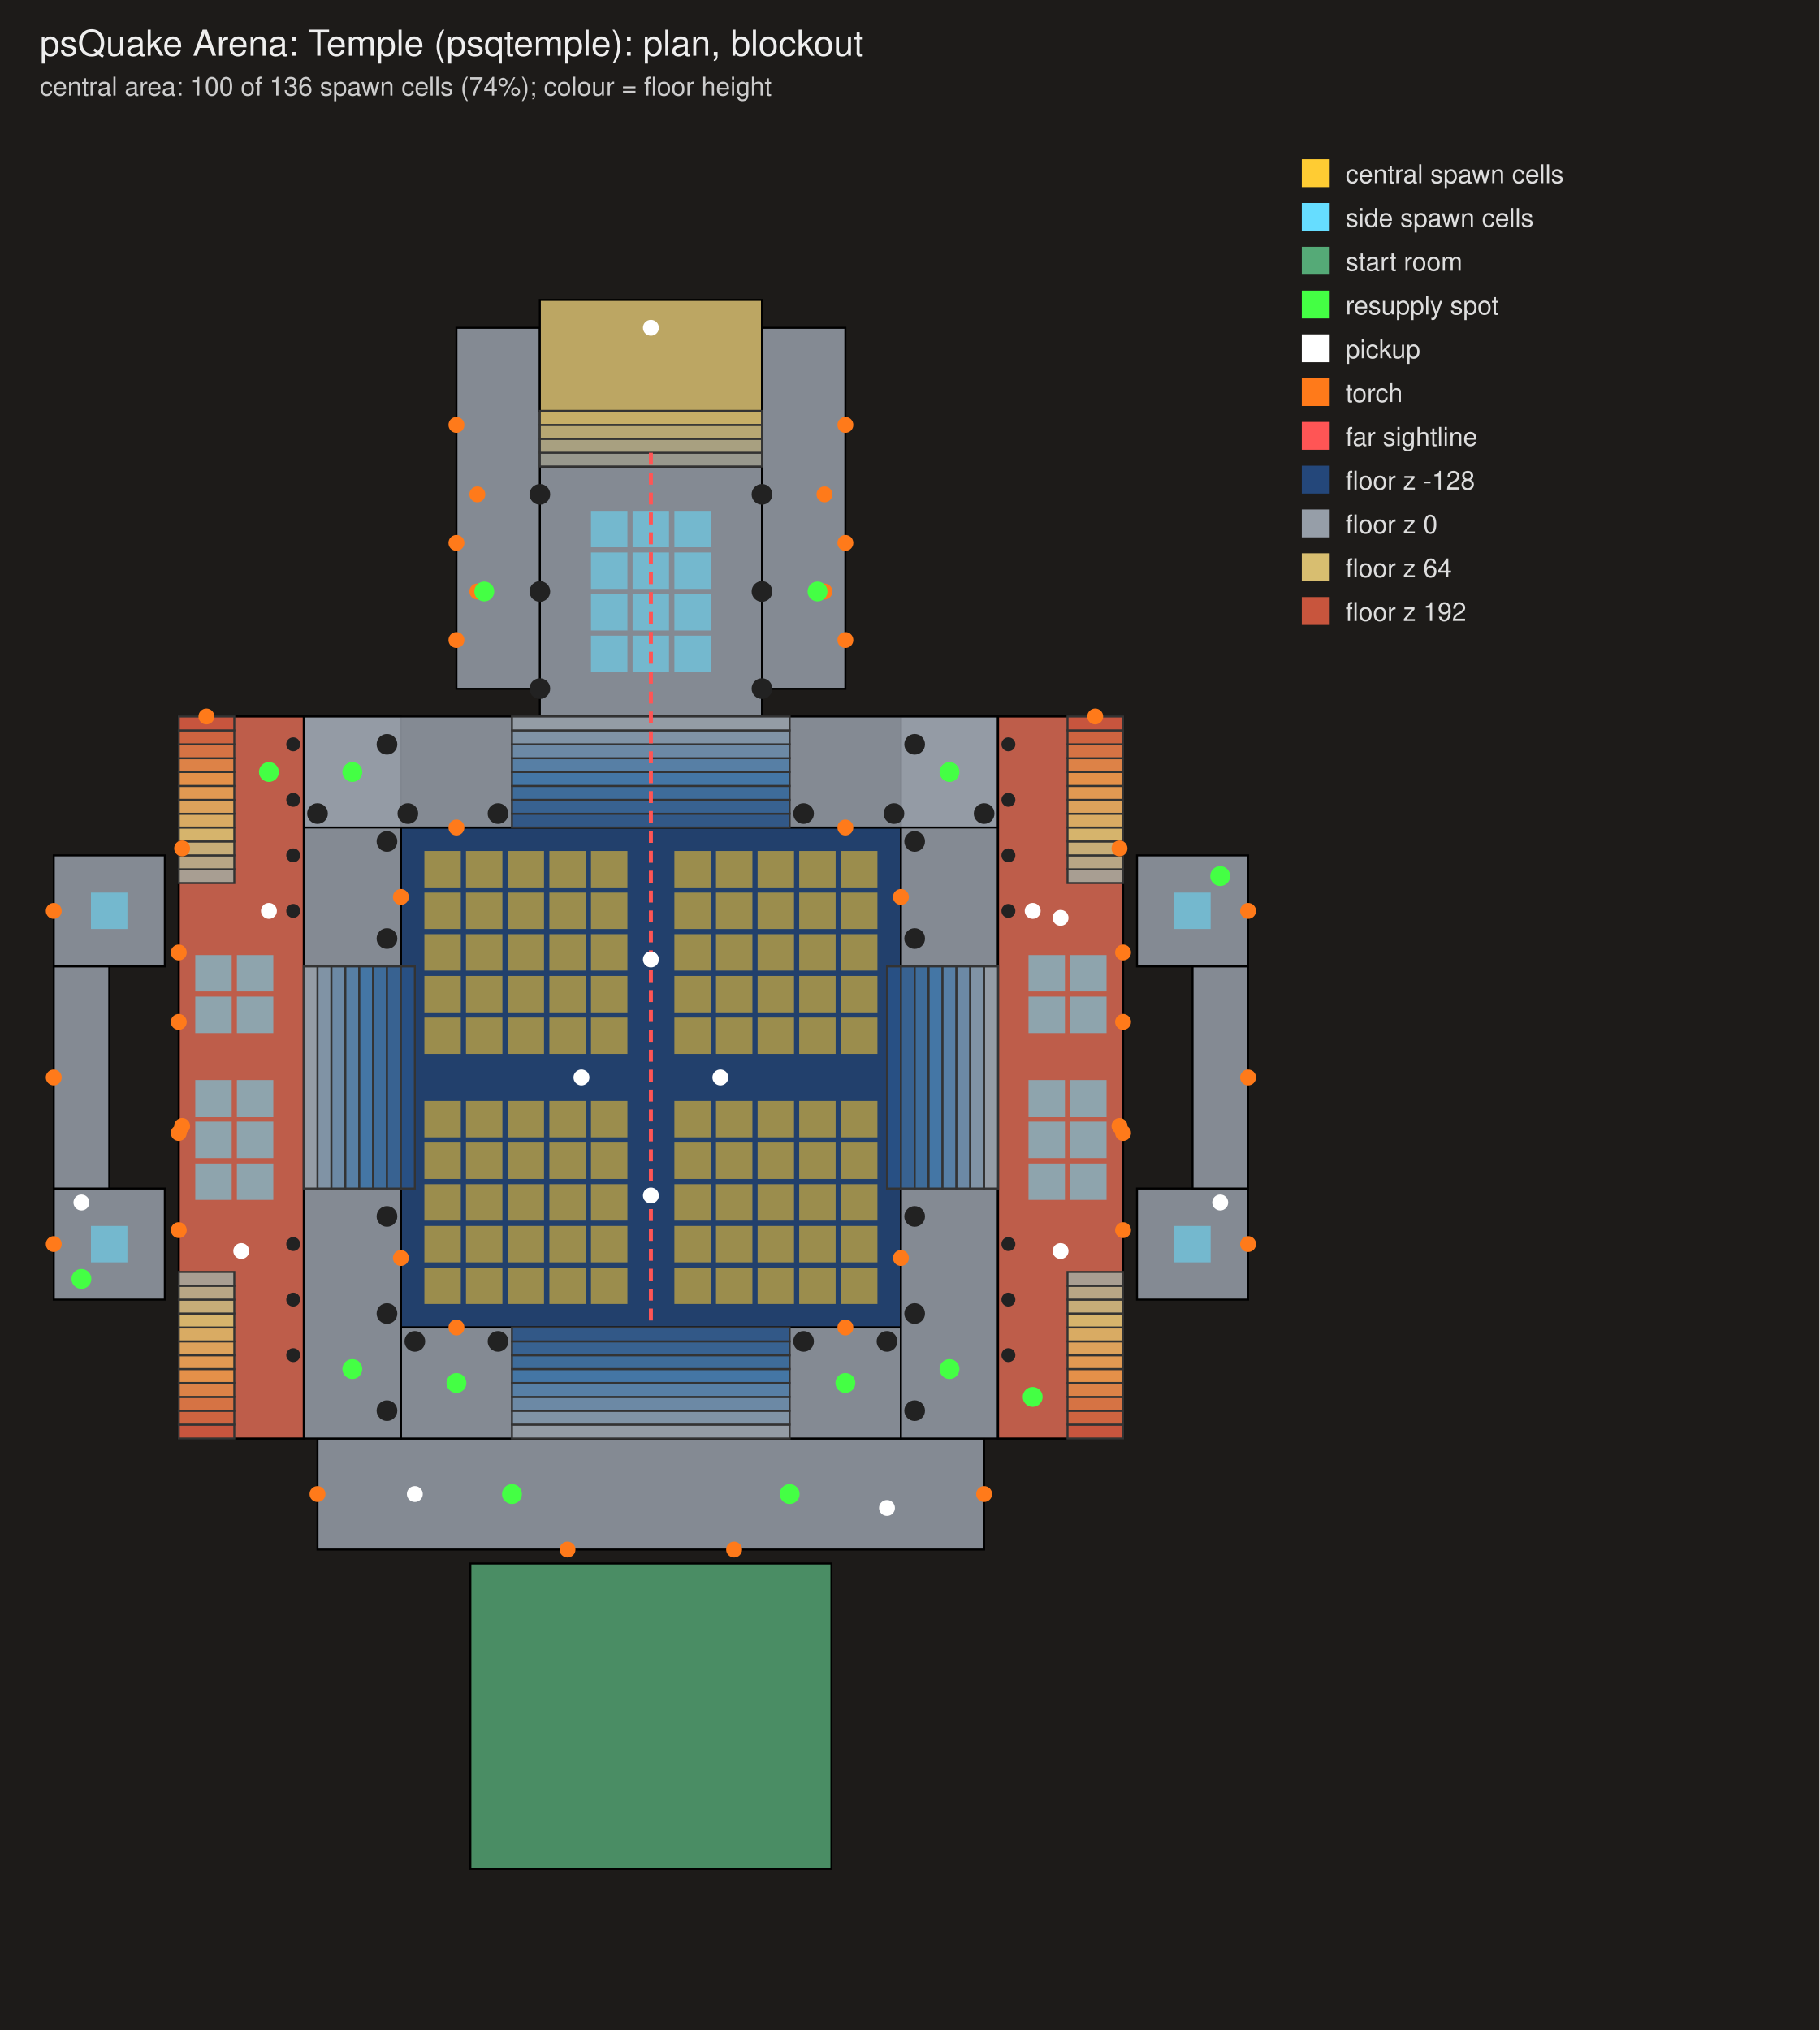
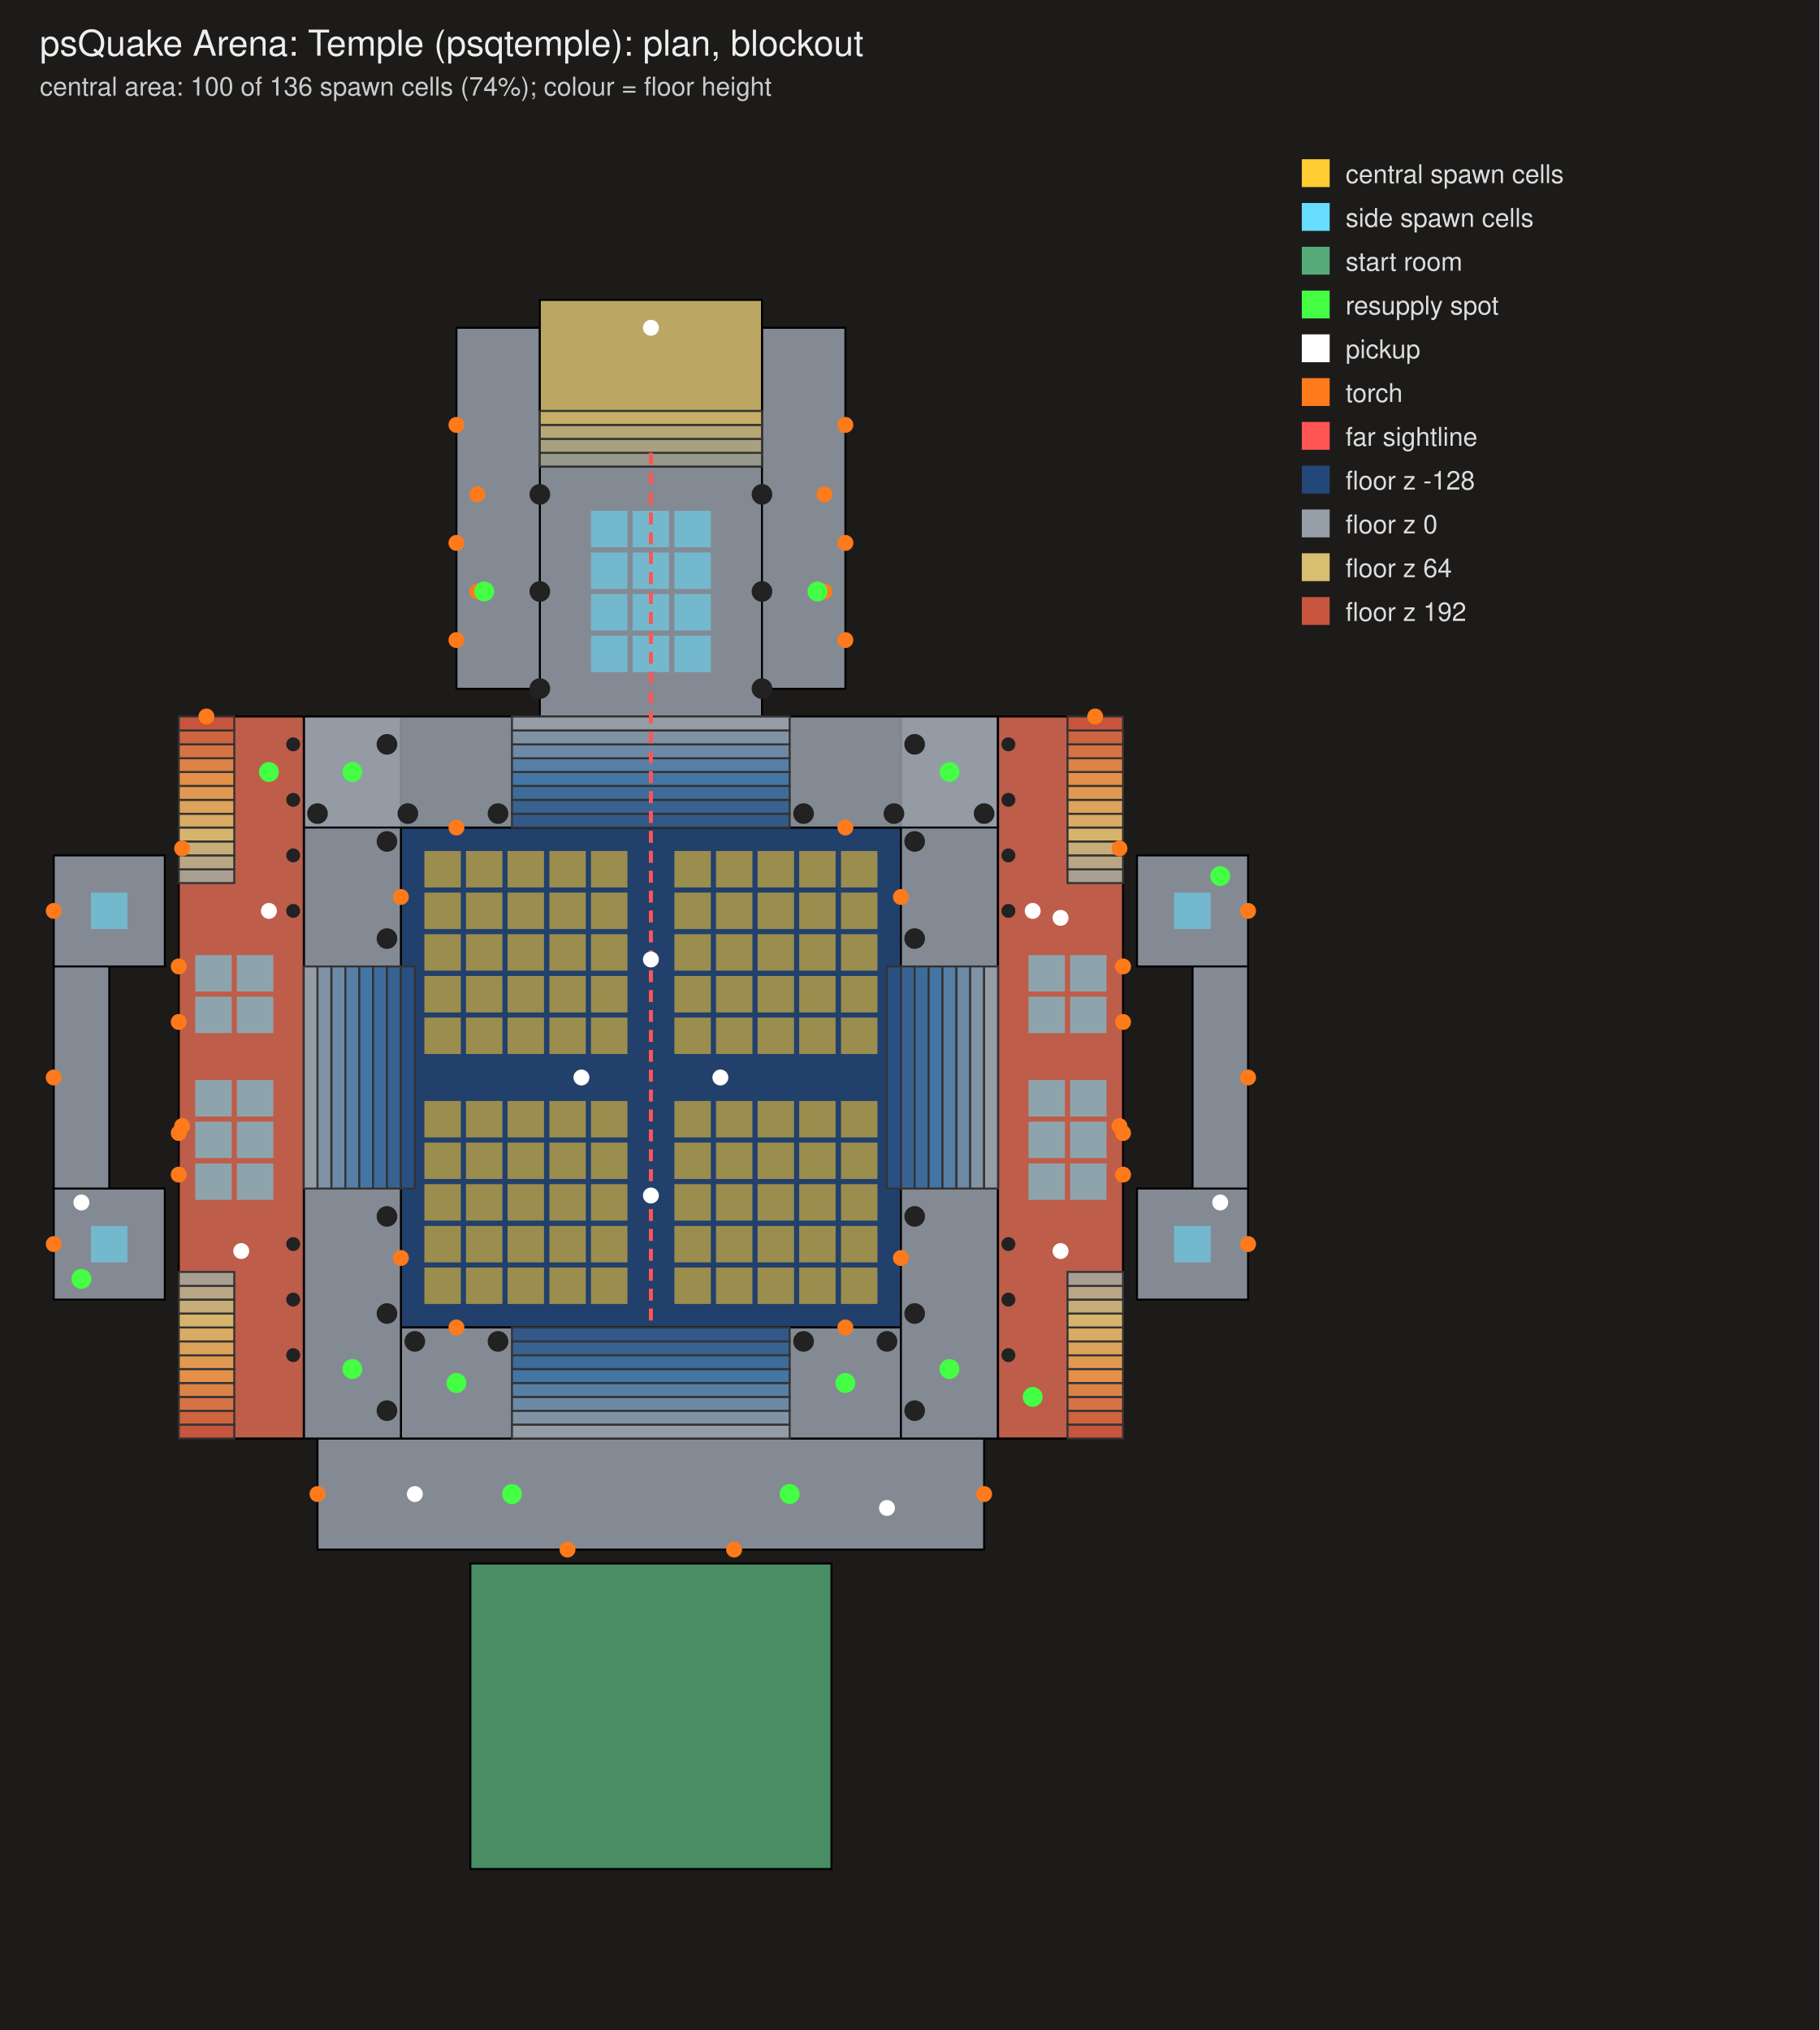
<svg xmlns="http://www.w3.org/2000/svg" width="914" height="1020" font-family="Helvetica, Arial, sans-serif">
  <rect width="100%" height="100%" fill="#1d1b19" />
  <text x="20" y="28" fill="#eee" font-size="18">psQuake Arena: Temple (psqtemple): plan, blockout</text>
  <text x="20" y="48" fill="#ccc" font-size="13">central area: 100 of 136 spawn cells (74%); colour = floor height</text>
  <rect x="201.4" y="415.8" width="251.2" height="251.2" fill="#24477a" fill-opacity="0.85" stroke="#000" />
  <rect x="159.5" y="722.8" width="334.9" height="55.8" fill="#969ea8" fill-opacity="0.85" stroke="#000" />
  <rect x="201.4" y="667.0" width="251.2" height="55.8" fill="#969ea8" fill-opacity="0.85" stroke="#000" />
  <rect x="152.6" y="360.0" width="48.8" height="362.8" fill="#969ea8" fill-opacity="0.85" stroke="#000" />
  <rect x="452.6" y="360.0" width="48.8" height="362.8" fill="#969ea8" fill-opacity="0.85" stroke="#000" />
  <rect x="152.6" y="360.0" width="348.8" height="55.8" fill="#969ea8" fill-opacity="0.85" stroke="#000" />
  <rect x="89.8" y="360.0" width="62.8" height="362.8" fill="#969ea8" fill-opacity="0.85" stroke="#000" />
  <rect x="501.4" y="360.0" width="62.8" height="362.8" fill="#969ea8" fill-opacity="0.85" stroke="#000" />
  <rect x="27.0" y="597.2" width="55.8" height="55.8" fill="#969ea8" fill-opacity="0.85" stroke="#000" />
  <rect x="27.0" y="429.8" width="55.8" height="55.8" fill="#969ea8" fill-opacity="0.85" stroke="#000" />
  <rect x="27.0" y="485.6" width="27.9" height="111.6" fill="#969ea8" fill-opacity="0.85" stroke="#000" />
  <rect x="571.2" y="597.2" width="55.8" height="55.8" fill="#969ea8" fill-opacity="0.85" stroke="#000" />
  <rect x="571.2" y="429.8" width="55.8" height="55.8" fill="#969ea8" fill-opacity="0.85" stroke="#000" />
  <rect x="599.1" y="485.6" width="27.9" height="111.6" fill="#969ea8" fill-opacity="0.85" stroke="#000" />
  <rect x="271.2" y="234.4" width="111.6" height="125.6" fill="#969ea8" fill-opacity="0.85" stroke="#000" />
  <rect x="229.3" y="164.7" width="41.9" height="181.4" fill="#969ea8" fill-opacity="0.85" stroke="#000" />
  <rect x="382.8" y="164.7" width="41.9" height="181.4" fill="#969ea8" fill-opacity="0.85" stroke="#000" />
  <rect x="271.2" y="150.7" width="111.6" height="55.8" fill="#d8be70" fill-opacity="0.85" stroke="#000" />
  <rect x="89.8" y="360.0" width="62.8" height="362.8" fill="#c8553d" fill-opacity="0.85" stroke="#000" />
  <rect x="501.4" y="360.0" width="62.8" height="362.8" fill="#c8553d" fill-opacity="0.85" stroke="#000" />
  <rect x="257.2" y="715.8" width="139.5" height="7.0" fill="#969ea8" fill-opacity="0.9" stroke="#333" />
  <rect x="257.2" y="708.8" width="139.5" height="7.0" fill="#8094a8" fill-opacity="0.9" stroke="#333" />
  <rect x="257.2" y="701.9" width="139.5" height="7.0" fill="#6a89a8" fill-opacity="0.9" stroke="#333" />
  <rect x="257.2" y="694.9" width="139.5" height="7.0" fill="#537ea8" fill-opacity="0.9" stroke="#333" />
  <rect x="257.2" y="687.9" width="139.5" height="7.0" fill="#3d74a8" fill-opacity="0.9" stroke="#333" />
  <rect x="257.2" y="680.9" width="139.5" height="7.0" fill="#37699c" fill-opacity="0.9" stroke="#333" />
  <rect x="257.2" y="674.0" width="139.5" height="7.0" fill="#305e91" fill-opacity="0.9" stroke="#333" />
  <rect x="257.2" y="667.0" width="139.5" height="7.0" fill="#2a5286" fill-opacity="0.9" stroke="#333" />
  <rect x="257.2" y="408.8" width="139.5" height="7.0" fill="#2a5286" fill-opacity="0.9" stroke="#333" />
  <rect x="257.2" y="401.9" width="139.5" height="7.0" fill="#305e91" fill-opacity="0.9" stroke="#333" />
  <rect x="257.2" y="394.9" width="139.5" height="7.0" fill="#37699c" fill-opacity="0.9" stroke="#333" />
  <rect x="257.2" y="387.9" width="139.5" height="7.0" fill="#3d74a8" fill-opacity="0.9" stroke="#333" />
  <rect x="257.2" y="380.9" width="139.5" height="7.0" fill="#537ea8" fill-opacity="0.9" stroke="#333" />
  <rect x="257.2" y="374.0" width="139.5" height="7.0" fill="#6a89a8" fill-opacity="0.9" stroke="#333" />
  <rect x="257.2" y="367.0" width="139.5" height="7.0" fill="#8094a8" fill-opacity="0.9" stroke="#333" />
  <rect x="257.2" y="360.0" width="139.5" height="7.0" fill="#969ea8" fill-opacity="0.9" stroke="#333" />
  <rect x="152.6" y="485.6" width="7.0" height="111.6" fill="#969ea8" fill-opacity="0.9" stroke="#333" />
  <rect x="159.5" y="485.6" width="7.0" height="111.6" fill="#8094a8" fill-opacity="0.9" stroke="#333" />
  <rect x="166.5" y="485.6" width="7.0" height="111.6" fill="#6a89a8" fill-opacity="0.9" stroke="#333" />
  <rect x="173.5" y="485.6" width="7.0" height="111.6" fill="#537ea8" fill-opacity="0.9" stroke="#333" />
  <rect x="180.5" y="485.6" width="7.0" height="111.6" fill="#3d74a8" fill-opacity="0.9" stroke="#333" />
  <rect x="187.4" y="485.6" width="7.0" height="111.6" fill="#37699c" fill-opacity="0.9" stroke="#333" />
  <rect x="194.4" y="485.6" width="7.0" height="111.6" fill="#305e91" fill-opacity="0.9" stroke="#333" />
  <rect x="201.4" y="485.6" width="7.0" height="111.6" fill="#2a5286" fill-opacity="0.9" stroke="#333" />
  <rect x="445.6" y="485.6" width="7.0" height="111.6" fill="#2a5286" fill-opacity="0.9" stroke="#333" />
  <rect x="452.6" y="485.6" width="7.0" height="111.6" fill="#305e91" fill-opacity="0.9" stroke="#333" />
  <rect x="459.5" y="485.6" width="7.0" height="111.6" fill="#37699c" fill-opacity="0.9" stroke="#333" />
  <rect x="466.5" y="485.6" width="7.0" height="111.6" fill="#3d74a8" fill-opacity="0.9" stroke="#333" />
  <rect x="473.5" y="485.6" width="7.0" height="111.6" fill="#537ea8" fill-opacity="0.9" stroke="#333" />
  <rect x="480.5" y="485.6" width="7.0" height="111.6" fill="#6a89a8" fill-opacity="0.9" stroke="#333" />
  <rect x="487.4" y="485.6" width="7.0" height="111.6" fill="#8094a8" fill-opacity="0.9" stroke="#333" />
  <rect x="494.4" y="485.6" width="7.0" height="111.6" fill="#969ea8" fill-opacity="0.9" stroke="#333" />
  <rect x="89.8" y="436.7" width="27.9" height="7.0" fill="#a6a69a" fill-opacity="0.9" stroke="#333" />
  <rect x="89.8" y="429.8" width="27.9" height="7.0" fill="#b7ae8c" fill-opacity="0.9" stroke="#333" />
  <rect x="89.8" y="422.8" width="27.9" height="7.0" fill="#c8b67e" fill-opacity="0.9" stroke="#333" />
  <rect x="89.8" y="415.8" width="27.9" height="7.0" fill="#d8be70" fill-opacity="0.9" stroke="#333" />
  <rect x="89.8" y="408.8" width="27.9" height="7.0" fill="#dcb466" fill-opacity="0.9" stroke="#333" />
  <rect x="89.8" y="401.9" width="27.9" height="7.0" fill="#e0aa5d" fill-opacity="0.9" stroke="#333" />
  <rect x="89.8" y="394.9" width="27.9" height="7.0" fill="#e4a054" fill-opacity="0.9" stroke="#333" />
  <rect x="89.8" y="387.9" width="27.9" height="7.0" fill="#e8964a" fill-opacity="0.9" stroke="#333" />
  <rect x="89.8" y="380.9" width="27.9" height="7.0" fill="#e08647" fill-opacity="0.9" stroke="#333" />
  <rect x="89.8" y="374.0" width="27.9" height="7.0" fill="#d87644" fill-opacity="0.9" stroke="#333" />
  <rect x="89.8" y="367.0" width="27.9" height="7.0" fill="#d06540" fill-opacity="0.9" stroke="#333" />
  <rect x="89.8" y="360.0" width="27.9" height="7.0" fill="#c8553d" fill-opacity="0.9" stroke="#333" />
  <rect x="89.8" y="715.8" width="27.9" height="7.0" fill="#c8553d" fill-opacity="0.9" stroke="#333" />
  <rect x="89.8" y="708.8" width="27.9" height="7.0" fill="#d06540" fill-opacity="0.9" stroke="#333" />
  <rect x="89.8" y="701.9" width="27.9" height="7.0" fill="#d87644" fill-opacity="0.9" stroke="#333" />
  <rect x="89.8" y="694.9" width="27.9" height="7.0" fill="#e08647" fill-opacity="0.9" stroke="#333" />
  <rect x="89.8" y="687.9" width="27.9" height="7.0" fill="#e8964a" fill-opacity="0.9" stroke="#333" />
  <rect x="89.8" y="680.9" width="27.9" height="7.0" fill="#e4a054" fill-opacity="0.9" stroke="#333" />
  <rect x="89.8" y="674.0" width="27.9" height="7.0" fill="#e0aa5d" fill-opacity="0.9" stroke="#333" />
  <rect x="89.8" y="667.0" width="27.9" height="7.0" fill="#dcb466" fill-opacity="0.9" stroke="#333" />
  <rect x="89.8" y="660.0" width="27.9" height="7.0" fill="#d8be70" fill-opacity="0.9" stroke="#333" />
  <rect x="89.8" y="653.0" width="27.9" height="7.0" fill="#c8b67e" fill-opacity="0.9" stroke="#333" />
  <rect x="89.8" y="646.0" width="27.9" height="7.0" fill="#b7ae8c" fill-opacity="0.9" stroke="#333" />
  <rect x="89.8" y="639.1" width="27.9" height="7.0" fill="#a6a69a" fill-opacity="0.9" stroke="#333" />
  <rect x="536.3" y="436.7" width="27.9" height="7.0" fill="#a6a69a" fill-opacity="0.9" stroke="#333" />
  <rect x="536.3" y="429.8" width="27.9" height="7.0" fill="#b7ae8c" fill-opacity="0.9" stroke="#333" />
  <rect x="536.3" y="422.8" width="27.9" height="7.0" fill="#c8b67e" fill-opacity="0.9" stroke="#333" />
  <rect x="536.3" y="415.8" width="27.9" height="7.0" fill="#d8be70" fill-opacity="0.9" stroke="#333" />
  <rect x="536.3" y="408.8" width="27.9" height="7.0" fill="#dcb466" fill-opacity="0.9" stroke="#333" />
  <rect x="536.3" y="401.9" width="27.9" height="7.0" fill="#e0aa5d" fill-opacity="0.9" stroke="#333" />
  <rect x="536.3" y="394.9" width="27.9" height="7.0" fill="#e4a054" fill-opacity="0.9" stroke="#333" />
  <rect x="536.3" y="387.9" width="27.9" height="7.0" fill="#e8964a" fill-opacity="0.9" stroke="#333" />
  <rect x="536.3" y="380.9" width="27.9" height="7.0" fill="#e08647" fill-opacity="0.9" stroke="#333" />
  <rect x="536.3" y="374.0" width="27.9" height="7.0" fill="#d87644" fill-opacity="0.9" stroke="#333" />
  <rect x="536.3" y="367.0" width="27.9" height="7.0" fill="#d06540" fill-opacity="0.9" stroke="#333" />
  <rect x="536.3" y="360.0" width="27.9" height="7.0" fill="#c8553d" fill-opacity="0.9" stroke="#333" />
  <rect x="536.3" y="715.8" width="27.9" height="7.0" fill="#c8553d" fill-opacity="0.9" stroke="#333" />
  <rect x="536.3" y="708.8" width="27.9" height="7.0" fill="#d06540" fill-opacity="0.9" stroke="#333" />
  <rect x="536.3" y="701.9" width="27.9" height="7.0" fill="#d87644" fill-opacity="0.9" stroke="#333" />
  <rect x="536.3" y="694.9" width="27.9" height="7.0" fill="#e08647" fill-opacity="0.9" stroke="#333" />
  <rect x="536.3" y="687.9" width="27.9" height="7.0" fill="#e8964a" fill-opacity="0.9" stroke="#333" />
  <rect x="536.3" y="680.9" width="27.9" height="7.0" fill="#e4a054" fill-opacity="0.9" stroke="#333" />
  <rect x="536.3" y="674.0" width="27.9" height="7.0" fill="#e0aa5d" fill-opacity="0.9" stroke="#333" />
  <rect x="536.3" y="667.0" width="27.9" height="7.0" fill="#dcb466" fill-opacity="0.9" stroke="#333" />
  <rect x="536.3" y="660.0" width="27.9" height="7.0" fill="#d8be70" fill-opacity="0.9" stroke="#333" />
  <rect x="536.3" y="653.0" width="27.9" height="7.0" fill="#c8b67e" fill-opacity="0.9" stroke="#333" />
  <rect x="536.3" y="646.0" width="27.9" height="7.0" fill="#b7ae8c" fill-opacity="0.9" stroke="#333" />
  <rect x="536.3" y="639.1" width="27.9" height="7.0" fill="#a6a69a" fill-opacity="0.9" stroke="#333" />
  <rect x="271.2" y="227.4" width="111.6" height="7.0" fill="#a6a69a" fill-opacity="0.9" stroke="#333" />
  <rect x="271.2" y="220.5" width="111.6" height="7.0" fill="#b7ae8c" fill-opacity="0.9" stroke="#333" />
  <rect x="271.2" y="213.5" width="111.6" height="7.0" fill="#c8b67e" fill-opacity="0.9" stroke="#333" />
  <rect x="271.2" y="206.5" width="111.6" height="7.0" fill="#d8be70" fill-opacity="0.9" stroke="#333" />
  <rect x="236.3" y="785.6" width="181.4" height="153.5" fill="#5a7" fill-opacity="0.8" stroke="#000" />
  <rect x="213.2" y="636.9" width="18.3" height="18.3" fill="#ffcc33" fill-opacity="0.55" stroke="none" />
  <rect x="213.2" y="616.0" width="18.3" height="18.3" fill="#ffcc33" fill-opacity="0.55" stroke="none" />
  <rect x="213.2" y="595.0" width="18.3" height="18.3" fill="#ffcc33" fill-opacity="0.55" stroke="none" />
  <rect x="213.2" y="574.1" width="18.3" height="18.3" fill="#ffcc33" fill-opacity="0.55" stroke="none" />
  <rect x="213.2" y="553.2" width="18.3" height="18.3" fill="#ffcc33" fill-opacity="0.55" stroke="none" />
  <rect x="234.1" y="636.9" width="18.3" height="18.3" fill="#ffcc33" fill-opacity="0.55" stroke="none" />
  <rect x="234.1" y="616.0" width="18.3" height="18.3" fill="#ffcc33" fill-opacity="0.55" stroke="none" />
  <rect x="234.1" y="595.0" width="18.3" height="18.3" fill="#ffcc33" fill-opacity="0.55" stroke="none" />
  <rect x="234.1" y="574.1" width="18.3" height="18.3" fill="#ffcc33" fill-opacity="0.55" stroke="none" />
  <rect x="234.1" y="553.2" width="18.3" height="18.3" fill="#ffcc33" fill-opacity="0.55" stroke="none" />
  <rect x="255.0" y="636.9" width="18.3" height="18.3" fill="#ffcc33" fill-opacity="0.55" stroke="none" />
  <rect x="255.0" y="616.0" width="18.3" height="18.3" fill="#ffcc33" fill-opacity="0.55" stroke="none" />
  <rect x="255.0" y="595.0" width="18.3" height="18.3" fill="#ffcc33" fill-opacity="0.55" stroke="none" />
  <rect x="255.0" y="574.1" width="18.3" height="18.3" fill="#ffcc33" fill-opacity="0.55" stroke="none" />
  <rect x="255.0" y="553.2" width="18.3" height="18.3" fill="#ffcc33" fill-opacity="0.55" stroke="none" />
  <rect x="276.0" y="636.9" width="18.3" height="18.3" fill="#ffcc33" fill-opacity="0.55" stroke="none" />
  <rect x="276.0" y="616.0" width="18.3" height="18.3" fill="#ffcc33" fill-opacity="0.55" stroke="none" />
  <rect x="276.0" y="595.0" width="18.3" height="18.3" fill="#ffcc33" fill-opacity="0.55" stroke="none" />
  <rect x="276.0" y="574.1" width="18.3" height="18.3" fill="#ffcc33" fill-opacity="0.55" stroke="none" />
  <rect x="276.0" y="553.2" width="18.3" height="18.3" fill="#ffcc33" fill-opacity="0.55" stroke="none" />
  <rect x="296.9" y="636.9" width="18.3" height="18.3" fill="#ffcc33" fill-opacity="0.55" stroke="none" />
  <rect x="296.9" y="616.0" width="18.3" height="18.3" fill="#ffcc33" fill-opacity="0.55" stroke="none" />
  <rect x="296.9" y="595.0" width="18.3" height="18.3" fill="#ffcc33" fill-opacity="0.55" stroke="none" />
  <rect x="296.9" y="574.1" width="18.3" height="18.3" fill="#ffcc33" fill-opacity="0.55" stroke="none" />
  <rect x="296.9" y="553.2" width="18.3" height="18.3" fill="#ffcc33" fill-opacity="0.55" stroke="none" />
  <rect x="338.8" y="636.9" width="18.3" height="18.3" fill="#ffcc33" fill-opacity="0.55" stroke="none" />
  <rect x="338.8" y="616.0" width="18.3" height="18.3" fill="#ffcc33" fill-opacity="0.55" stroke="none" />
  <rect x="338.8" y="595.0" width="18.3" height="18.3" fill="#ffcc33" fill-opacity="0.55" stroke="none" />
  <rect x="338.8" y="574.1" width="18.3" height="18.3" fill="#ffcc33" fill-opacity="0.55" stroke="none" />
  <rect x="338.8" y="553.2" width="18.3" height="18.3" fill="#ffcc33" fill-opacity="0.55" stroke="none" />
  <rect x="359.7" y="636.9" width="18.3" height="18.3" fill="#ffcc33" fill-opacity="0.55" stroke="none" />
  <rect x="359.7" y="616.0" width="18.3" height="18.3" fill="#ffcc33" fill-opacity="0.55" stroke="none" />
  <rect x="359.7" y="595.0" width="18.3" height="18.3" fill="#ffcc33" fill-opacity="0.55" stroke="none" />
  <rect x="359.7" y="574.1" width="18.3" height="18.3" fill="#ffcc33" fill-opacity="0.55" stroke="none" />
  <rect x="359.7" y="553.2" width="18.3" height="18.3" fill="#ffcc33" fill-opacity="0.55" stroke="none" />
  <rect x="380.6" y="636.9" width="18.3" height="18.3" fill="#ffcc33" fill-opacity="0.55" stroke="none" />
  <rect x="380.6" y="616.0" width="18.3" height="18.3" fill="#ffcc33" fill-opacity="0.55" stroke="none" />
  <rect x="380.6" y="595.0" width="18.3" height="18.3" fill="#ffcc33" fill-opacity="0.55" stroke="none" />
  <rect x="380.6" y="574.1" width="18.3" height="18.3" fill="#ffcc33" fill-opacity="0.55" stroke="none" />
  <rect x="380.6" y="553.2" width="18.3" height="18.3" fill="#ffcc33" fill-opacity="0.55" stroke="none" />
  <rect x="401.5" y="636.9" width="18.3" height="18.3" fill="#ffcc33" fill-opacity="0.55" stroke="none" />
  <rect x="401.5" y="616.0" width="18.3" height="18.3" fill="#ffcc33" fill-opacity="0.55" stroke="none" />
  <rect x="401.5" y="595.0" width="18.3" height="18.3" fill="#ffcc33" fill-opacity="0.55" stroke="none" />
  <rect x="401.5" y="574.1" width="18.3" height="18.3" fill="#ffcc33" fill-opacity="0.55" stroke="none" />
  <rect x="401.5" y="553.2" width="18.3" height="18.3" fill="#ffcc33" fill-opacity="0.55" stroke="none" />
  <rect x="422.5" y="636.9" width="18.3" height="18.3" fill="#ffcc33" fill-opacity="0.55" stroke="none" />
  <rect x="422.5" y="616.0" width="18.3" height="18.3" fill="#ffcc33" fill-opacity="0.55" stroke="none" />
  <rect x="422.5" y="595.0" width="18.3" height="18.3" fill="#ffcc33" fill-opacity="0.55" stroke="none" />
  <rect x="422.5" y="574.1" width="18.3" height="18.3" fill="#ffcc33" fill-opacity="0.55" stroke="none" />
  <rect x="422.5" y="553.2" width="18.3" height="18.3" fill="#ffcc33" fill-opacity="0.55" stroke="none" />
  <rect x="213.2" y="511.3" width="18.3" height="18.3" fill="#ffcc33" fill-opacity="0.55" stroke="none" />
  <rect x="213.2" y="490.4" width="18.3" height="18.3" fill="#ffcc33" fill-opacity="0.55" stroke="none" />
  <rect x="213.2" y="469.4" width="18.3" height="18.3" fill="#ffcc33" fill-opacity="0.55" stroke="none" />
  <rect x="213.2" y="448.5" width="18.3" height="18.3" fill="#ffcc33" fill-opacity="0.55" stroke="none" />
  <rect x="213.2" y="427.6" width="18.3" height="18.3" fill="#ffcc33" fill-opacity="0.55" stroke="none" />
  <rect x="234.1" y="511.3" width="18.3" height="18.3" fill="#ffcc33" fill-opacity="0.55" stroke="none" />
  <rect x="234.1" y="490.4" width="18.3" height="18.3" fill="#ffcc33" fill-opacity="0.55" stroke="none" />
  <rect x="234.1" y="469.4" width="18.3" height="18.3" fill="#ffcc33" fill-opacity="0.55" stroke="none" />
  <rect x="234.1" y="448.5" width="18.3" height="18.3" fill="#ffcc33" fill-opacity="0.55" stroke="none" />
  <rect x="234.1" y="427.6" width="18.3" height="18.3" fill="#ffcc33" fill-opacity="0.55" stroke="none" />
  <rect x="255.0" y="511.3" width="18.3" height="18.3" fill="#ffcc33" fill-opacity="0.55" stroke="none" />
  <rect x="255.0" y="490.4" width="18.3" height="18.3" fill="#ffcc33" fill-opacity="0.55" stroke="none" />
  <rect x="255.0" y="469.4" width="18.3" height="18.3" fill="#ffcc33" fill-opacity="0.55" stroke="none" />
  <rect x="255.0" y="448.5" width="18.3" height="18.3" fill="#ffcc33" fill-opacity="0.55" stroke="none" />
  <rect x="255.0" y="427.6" width="18.3" height="18.3" fill="#ffcc33" fill-opacity="0.55" stroke="none" />
  <rect x="276.0" y="511.3" width="18.3" height="18.3" fill="#ffcc33" fill-opacity="0.55" stroke="none" />
  <rect x="276.0" y="490.4" width="18.3" height="18.3" fill="#ffcc33" fill-opacity="0.55" stroke="none" />
  <rect x="276.0" y="469.4" width="18.3" height="18.3" fill="#ffcc33" fill-opacity="0.55" stroke="none" />
  <rect x="276.0" y="448.5" width="18.3" height="18.3" fill="#ffcc33" fill-opacity="0.55" stroke="none" />
  <rect x="276.0" y="427.6" width="18.3" height="18.3" fill="#ffcc33" fill-opacity="0.55" stroke="none" />
  <rect x="296.9" y="511.3" width="18.3" height="18.3" fill="#ffcc33" fill-opacity="0.55" stroke="none" />
  <rect x="296.9" y="490.4" width="18.3" height="18.3" fill="#ffcc33" fill-opacity="0.55" stroke="none" />
  <rect x="296.9" y="469.4" width="18.3" height="18.3" fill="#ffcc33" fill-opacity="0.55" stroke="none" />
  <rect x="296.9" y="448.5" width="18.3" height="18.3" fill="#ffcc33" fill-opacity="0.55" stroke="none" />
  <rect x="296.9" y="427.6" width="18.3" height="18.3" fill="#ffcc33" fill-opacity="0.55" stroke="none" />
  <rect x="338.8" y="511.3" width="18.3" height="18.3" fill="#ffcc33" fill-opacity="0.55" stroke="none" />
  <rect x="338.8" y="490.4" width="18.3" height="18.3" fill="#ffcc33" fill-opacity="0.55" stroke="none" />
  <rect x="338.8" y="469.4" width="18.3" height="18.3" fill="#ffcc33" fill-opacity="0.55" stroke="none" />
  <rect x="338.8" y="448.5" width="18.3" height="18.3" fill="#ffcc33" fill-opacity="0.55" stroke="none" />
  <rect x="338.8" y="427.6" width="18.3" height="18.3" fill="#ffcc33" fill-opacity="0.55" stroke="none" />
  <rect x="359.7" y="511.3" width="18.3" height="18.3" fill="#ffcc33" fill-opacity="0.55" stroke="none" />
  <rect x="359.7" y="490.4" width="18.3" height="18.3" fill="#ffcc33" fill-opacity="0.55" stroke="none" />
  <rect x="359.7" y="469.4" width="18.3" height="18.3" fill="#ffcc33" fill-opacity="0.55" stroke="none" />
  <rect x="359.7" y="448.5" width="18.3" height="18.3" fill="#ffcc33" fill-opacity="0.55" stroke="none" />
  <rect x="359.7" y="427.6" width="18.3" height="18.3" fill="#ffcc33" fill-opacity="0.55" stroke="none" />
  <rect x="380.6" y="511.3" width="18.3" height="18.3" fill="#ffcc33" fill-opacity="0.55" stroke="none" />
  <rect x="380.6" y="490.4" width="18.3" height="18.3" fill="#ffcc33" fill-opacity="0.55" stroke="none" />
  <rect x="380.6" y="469.4" width="18.3" height="18.3" fill="#ffcc33" fill-opacity="0.55" stroke="none" />
  <rect x="380.6" y="448.5" width="18.3" height="18.3" fill="#ffcc33" fill-opacity="0.55" stroke="none" />
  <rect x="380.6" y="427.6" width="18.3" height="18.3" fill="#ffcc33" fill-opacity="0.55" stroke="none" />
  <rect x="401.5" y="511.3" width="18.3" height="18.3" fill="#ffcc33" fill-opacity="0.55" stroke="none" />
  <rect x="401.5" y="490.4" width="18.3" height="18.3" fill="#ffcc33" fill-opacity="0.55" stroke="none" />
  <rect x="401.5" y="469.4" width="18.3" height="18.3" fill="#ffcc33" fill-opacity="0.55" stroke="none" />
  <rect x="401.5" y="448.5" width="18.3" height="18.3" fill="#ffcc33" fill-opacity="0.55" stroke="none" />
  <rect x="401.5" y="427.6" width="18.3" height="18.3" fill="#ffcc33" fill-opacity="0.55" stroke="none" />
  <rect x="422.5" y="511.3" width="18.3" height="18.3" fill="#ffcc33" fill-opacity="0.55" stroke="none" />
  <rect x="422.5" y="490.4" width="18.3" height="18.3" fill="#ffcc33" fill-opacity="0.55" stroke="none" />
  <rect x="422.5" y="469.4" width="18.3" height="18.3" fill="#ffcc33" fill-opacity="0.55" stroke="none" />
  <rect x="422.5" y="448.5" width="18.3" height="18.3" fill="#ffcc33" fill-opacity="0.55" stroke="none" />
  <rect x="422.5" y="427.6" width="18.3" height="18.3" fill="#ffcc33" fill-opacity="0.55" stroke="none" />
  <rect x="98.1" y="584.6" width="18.3" height="18.3" fill="#66ddff" fill-opacity="0.55" stroke="none" />
  <rect x="98.1" y="563.6" width="18.3" height="18.3" fill="#66ddff" fill-opacity="0.55" stroke="none" />
  <rect x="98.1" y="542.7" width="18.3" height="18.3" fill="#66ddff" fill-opacity="0.55" stroke="none" />
  <rect x="119.0" y="584.6" width="18.3" height="18.3" fill="#66ddff" fill-opacity="0.55" stroke="none" />
  <rect x="119.0" y="563.6" width="18.3" height="18.3" fill="#66ddff" fill-opacity="0.55" stroke="none" />
  <rect x="119.0" y="542.7" width="18.3" height="18.3" fill="#66ddff" fill-opacity="0.55" stroke="none" />
  <rect x="516.7" y="584.6" width="18.3" height="18.3" fill="#66ddff" fill-opacity="0.55" stroke="none" />
  <rect x="516.7" y="563.6" width="18.3" height="18.3" fill="#66ddff" fill-opacity="0.55" stroke="none" />
  <rect x="516.7" y="542.7" width="18.3" height="18.3" fill="#66ddff" fill-opacity="0.55" stroke="none" />
  <rect x="537.6" y="584.6" width="18.3" height="18.3" fill="#66ddff" fill-opacity="0.55" stroke="none" />
  <rect x="537.6" y="563.6" width="18.3" height="18.3" fill="#66ddff" fill-opacity="0.55" stroke="none" />
  <rect x="537.6" y="542.7" width="18.3" height="18.3" fill="#66ddff" fill-opacity="0.55" stroke="none" />
  <rect x="98.1" y="500.8" width="18.3" height="18.3" fill="#66ddff" fill-opacity="0.55" stroke="none" />
  <rect x="98.1" y="479.9" width="18.3" height="18.3" fill="#66ddff" fill-opacity="0.55" stroke="none" />
  <rect x="119.0" y="500.8" width="18.3" height="18.3" fill="#66ddff" fill-opacity="0.55" stroke="none" />
  <rect x="119.0" y="479.9" width="18.3" height="18.3" fill="#66ddff" fill-opacity="0.55" stroke="none" />
  <rect x="516.7" y="500.8" width="18.3" height="18.3" fill="#66ddff" fill-opacity="0.55" stroke="none" />
  <rect x="516.7" y="479.9" width="18.3" height="18.3" fill="#66ddff" fill-opacity="0.55" stroke="none" />
  <rect x="537.6" y="500.8" width="18.3" height="18.3" fill="#66ddff" fill-opacity="0.55" stroke="none" />
  <rect x="537.6" y="479.9" width="18.3" height="18.3" fill="#66ddff" fill-opacity="0.55" stroke="none" />
  <rect x="296.9" y="319.4" width="18.3" height="18.3" fill="#66ddff" fill-opacity="0.55" stroke="none" />
  <rect x="296.9" y="298.5" width="18.3" height="18.3" fill="#66ddff" fill-opacity="0.55" stroke="none" />
  <rect x="296.9" y="277.6" width="18.3" height="18.3" fill="#66ddff" fill-opacity="0.55" stroke="none" />
  <rect x="296.9" y="256.7" width="18.3" height="18.3" fill="#66ddff" fill-opacity="0.55" stroke="none" />
  <rect x="317.8" y="319.4" width="18.3" height="18.3" fill="#66ddff" fill-opacity="0.55" stroke="none" />
  <rect x="317.8" y="298.5" width="18.3" height="18.3" fill="#66ddff" fill-opacity="0.55" stroke="none" />
  <rect x="317.8" y="277.6" width="18.3" height="18.3" fill="#66ddff" fill-opacity="0.55" stroke="none" />
  <rect x="317.8" y="256.7" width="18.3" height="18.3" fill="#66ddff" fill-opacity="0.55" stroke="none" />
  <rect x="338.8" y="319.4" width="18.3" height="18.3" fill="#66ddff" fill-opacity="0.55" stroke="none" />
  <rect x="338.8" y="298.5" width="18.3" height="18.3" fill="#66ddff" fill-opacity="0.55" stroke="none" />
  <rect x="338.8" y="277.6" width="18.3" height="18.3" fill="#66ddff" fill-opacity="0.55" stroke="none" />
  <rect x="338.8" y="256.7" width="18.3" height="18.3" fill="#66ddff" fill-opacity="0.55" stroke="none" />
  <rect x="45.7" y="616.0" width="18.3" height="18.3" fill="#66ddff" fill-opacity="0.55" stroke="none" />
  <rect x="45.7" y="448.5" width="18.3" height="18.3" fill="#66ddff" fill-opacity="0.55" stroke="none" />
  <rect x="589.9" y="616.0" width="18.3" height="18.3" fill="#66ddff" fill-opacity="0.55" stroke="none" />
  <rect x="589.9" y="448.5" width="18.3" height="18.3" fill="#66ddff" fill-opacity="0.55" stroke="none" />
  <circle cx="194.4" cy="708.8" r="5.2" fill="#222" />
  <circle cx="194.4" cy="660.0" r="5.2" fill="#222" />
  <circle cx="194.4" cy="611.2" r="5.2" fill="#222" />
  <circle cx="194.4" cy="471.6" r="5.2" fill="#222" />
  <circle cx="194.4" cy="422.8" r="5.2" fill="#222" />
  <circle cx="194.4" cy="374.0" r="5.2" fill="#222" />
  <circle cx="459.5" cy="708.8" r="5.2" fill="#222" />
  <circle cx="459.5" cy="660.0" r="5.2" fill="#222" />
  <circle cx="459.5" cy="611.2" r="5.2" fill="#222" />
  <circle cx="459.5" cy="471.6" r="5.2" fill="#222" />
  <circle cx="459.5" cy="422.8" r="5.2" fill="#222" />
  <circle cx="459.5" cy="374.0" r="5.2" fill="#222" />
  <circle cx="159.5" cy="408.8" r="5.2" fill="#222" />
  <circle cx="204.9" cy="408.8" r="5.2" fill="#222" />
  <circle cx="250.2" cy="408.8" r="5.2" fill="#222" />
  <circle cx="403.7" cy="408.8" r="5.2" fill="#222" />
  <circle cx="449.1" cy="408.8" r="5.2" fill="#222" />
  <circle cx="494.4" cy="408.8" r="5.2" fill="#222" />
  <circle cx="208.4" cy="674.0" r="5.2" fill="#222" />
  <circle cx="250.2" cy="674.0" r="5.2" fill="#222" />
  <circle cx="403.7" cy="674.0" r="5.2" fill="#222" />
  <circle cx="445.6" cy="674.0" r="5.2" fill="#222" />
  <circle cx="147.3" cy="680.9" r="3.5" fill="#222" />
  <circle cx="147.3" cy="653.0" r="3.5" fill="#222" />
  <circle cx="147.3" cy="625.1" r="3.5" fill="#222" />
  <circle cx="147.3" cy="457.7" r="3.5" fill="#222" />
  <circle cx="147.3" cy="429.8" r="3.5" fill="#222" />
  <circle cx="147.3" cy="401.9" r="3.5" fill="#222" />
  <circle cx="147.3" cy="374.0" r="3.5" fill="#222" />
  <circle cx="506.6" cy="680.9" r="3.5" fill="#222" />
  <circle cx="506.6" cy="653.0" r="3.5" fill="#222" />
  <circle cx="506.6" cy="625.1" r="3.5" fill="#222" />
  <circle cx="506.6" cy="457.7" r="3.5" fill="#222" />
  <circle cx="506.6" cy="429.8" r="3.5" fill="#222" />
  <circle cx="506.6" cy="401.9" r="3.5" fill="#222" />
  <circle cx="506.6" cy="374.0" r="3.5" fill="#222" />
  <circle cx="271.2" cy="346.0" r="5.2" fill="#222" />
  <circle cx="271.2" cy="297.2" r="5.2" fill="#222" />
  <circle cx="271.2" cy="248.4" r="5.2" fill="#222" />
  <circle cx="382.8" cy="346.0" r="5.2" fill="#222" />
  <circle cx="382.8" cy="297.2" r="5.2" fill="#222" />
  <circle cx="382.8" cy="248.4" r="5.2" fill="#222" />
  <circle cx="89.8" cy="569.3" r="4" fill="#ff7a1a" />
  <circle cx="564.2" cy="569.3" r="4" fill="#ff7a1a" />
  <circle cx="89.8" cy="513.5" r="4" fill="#ff7a1a" />
  <circle cx="564.2" cy="513.5" r="4" fill="#ff7a1a" />
  <circle cx="229.3" cy="321.6" r="4" fill="#ff7a1a" />
  <circle cx="424.7" cy="321.6" r="4" fill="#ff7a1a" />
  <circle cx="229.3" cy="272.8" r="4" fill="#ff7a1a" />
  <circle cx="424.7" cy="272.8" r="4" fill="#ff7a1a" />
  <circle cx="229.3" cy="213.5" r="4" fill="#ff7a1a" />
  <circle cx="424.7" cy="213.5" r="4" fill="#ff7a1a" />
  <circle cx="27.0" cy="625.1" r="4" fill="#ff7a1a" />
  <circle cx="27.0" cy="457.7" r="4" fill="#ff7a1a" />
  <circle cx="27.0" cy="541.4" r="4" fill="#ff7a1a" />
  <circle cx="627.0" cy="625.1" r="4" fill="#ff7a1a" />
  <circle cx="627.0" cy="457.7" r="4" fill="#ff7a1a" />
  <circle cx="627.0" cy="541.4" r="4" fill="#ff7a1a" />
  <circle cx="201.4" cy="632.1" r="4" fill="#ff7a1a" />
  <circle cx="452.6" cy="632.1" r="4" fill="#ff7a1a" />
  <circle cx="201.4" cy="450.7" r="4" fill="#ff7a1a" />
  <circle cx="452.6" cy="450.7" r="4" fill="#ff7a1a" />
  <circle cx="229.3" cy="667.0" r="4" fill="#ff7a1a" />
  <circle cx="229.3" cy="415.8" r="4" fill="#ff7a1a" />
  <circle cx="424.7" cy="667.0" r="4" fill="#ff7a1a" />
  <circle cx="424.7" cy="415.8" r="4" fill="#ff7a1a" />
  <circle cx="91.5" cy="565.8" r="4" fill="#ff7a1a" />
  <circle cx="91.5" cy="426.3" r="4" fill="#ff7a1a" />
  <circle cx="562.4" cy="565.8" r="4" fill="#ff7a1a" />
  <circle cx="562.4" cy="426.3" r="4" fill="#ff7a1a" />
-   <circle cx="89.8" cy="618.1" r="4" fill="#ff7a1a" />
-   <circle cx="89.8" cy="478.6" r="4" fill="#ff7a1a" />
-   <circle cx="564.2" cy="618.1" r="4" fill="#ff7a1a" />
-   <circle cx="564.2" cy="478.6" r="4" fill="#ff7a1a" />
+   <circle cx="89.8" cy="590.2" r="4" fill="#ff7a1a" />
+   <circle cx="89.8" cy="485.6" r="4" fill="#ff7a1a" />
+   <circle cx="564.2" cy="590.2" r="4" fill="#ff7a1a" />
+   <circle cx="564.2" cy="485.6" r="4" fill="#ff7a1a" />
  <circle cx="103.7" cy="360.0" r="4" fill="#ff7a1a" />
  <circle cx="550.2" cy="360.0" r="4" fill="#ff7a1a" />
  <circle cx="159.5" cy="750.7" r="4" fill="#ff7a1a" />
  <circle cx="494.4" cy="750.7" r="4" fill="#ff7a1a" />
  <circle cx="285.1" cy="778.6" r="4" fill="#ff7a1a" />
  <circle cx="368.8" cy="778.6" r="4" fill="#ff7a1a" />
  <circle cx="239.8" cy="297.2" r="4" fill="#ff7a1a" />
  <circle cx="239.8" cy="248.4" r="4" fill="#ff7a1a" />
  <circle cx="414.2" cy="297.2" r="4" fill="#ff7a1a" />
  <circle cx="414.2" cy="248.4" r="4" fill="#ff7a1a" />
  <line x1="327.0" y1="663.5" x2="327.0" y2="227.4" stroke="#f55" stroke-dasharray="6 4" stroke-width="2" />
  <circle cx="177.0" cy="687.9" r="5" fill="#4f4" />
  <circle cx="477.0" cy="687.9" r="5" fill="#4f4" />
  <circle cx="177.0" cy="387.9" r="5" fill="#4f4" />
  <circle cx="477.0" cy="387.9" r="5" fill="#4f4" />
  <circle cx="229.3" cy="694.9" r="5" fill="#4f4" />
  <circle cx="424.7" cy="694.9" r="5" fill="#4f4" />
  <circle cx="257.2" cy="750.7" r="5" fill="#4f4" />
  <circle cx="396.7" cy="750.7" r="5" fill="#4f4" />
  <circle cx="40.9" cy="642.6" r="5" fill="#4f4" />
  <circle cx="613.0" cy="440.2" r="5" fill="#4f4" />
  <circle cx="243.3" cy="297.2" r="5" fill="#4f4" />
  <circle cx="410.7" cy="297.2" r="5" fill="#4f4" />
  <circle cx="135.1" cy="387.9" r="5" fill="#4f4" />
  <circle cx="518.8" cy="701.9" r="5" fill="#4f4" />
  <circle cx="208.4" cy="750.7" r="4" fill="#fff" />
  <circle cx="445.6" cy="757.7" r="4" fill="#fff" />
  <circle cx="121.2" cy="628.6" r="4" fill="#fff" />
  <circle cx="532.8" cy="628.6" r="4" fill="#fff" />
  <circle cx="327.0" cy="600.7" r="4" fill="#fff" />
  <circle cx="327.0" cy="482.1" r="4" fill="#fff" />
  <circle cx="292.1" cy="541.4" r="4" fill="#fff" />
  <circle cx="361.9" cy="541.4" r="4" fill="#fff" />
  <circle cx="532.8" cy="461.2" r="4" fill="#fff" />
  <circle cx="135.1" cy="457.7" r="4" fill="#fff" />
  <circle cx="518.8" cy="457.7" r="4" fill="#fff" />
  <circle cx="40.9" cy="604.2" r="4" fill="#fff" />
  <circle cx="613.0" cy="604.2" r="4" fill="#fff" />
  <circle cx="327.0" cy="164.7" r="4" fill="#fff" />
  <rect x="654" y="80" width="14" height="14" fill="#ffcc33" />
  <text x="676" y="92" fill="#ddd" font-size="13">central spawn cells</text>
  <rect x="654" y="102" width="14" height="14" fill="#66ddff" />
  <text x="676" y="114" fill="#ddd" font-size="13">side spawn cells</text>
  <rect x="654" y="124" width="14" height="14" fill="#5a7" />
  <text x="676" y="136" fill="#ddd" font-size="13">start room</text>
  <rect x="654" y="146" width="14" height="14" fill="#4f4" />
  <text x="676" y="158" fill="#ddd" font-size="13">resupply spot</text>
  <rect x="654" y="168" width="14" height="14" fill="#fff" />
  <text x="676" y="180" fill="#ddd" font-size="13">pickup</text>
  <rect x="654" y="190" width="14" height="14" fill="#ff7a1a" />
  <text x="676" y="202" fill="#ddd" font-size="13">torch</text>
  <rect x="654" y="212" width="14" height="14" fill="#f55" />
  <text x="676" y="224" fill="#ddd" font-size="13">far sightline</text>
  <rect x="654" y="234" width="14" height="14" fill="#24477a" />
  <text x="676" y="246" fill="#ddd" font-size="13">floor z -128</text>
  <rect x="654" y="256" width="14" height="14" fill="#969ea8" />
  <text x="676" y="268" fill="#ddd" font-size="13">floor z 0</text>
  <rect x="654" y="278" width="14" height="14" fill="#d8be70" />
  <text x="676" y="290" fill="#ddd" font-size="13">floor z 64</text>
  <rect x="654" y="300" width="14" height="14" fill="#c8553d" />
  <text x="676" y="312" fill="#ddd" font-size="13">floor z 192</text>
</svg>
